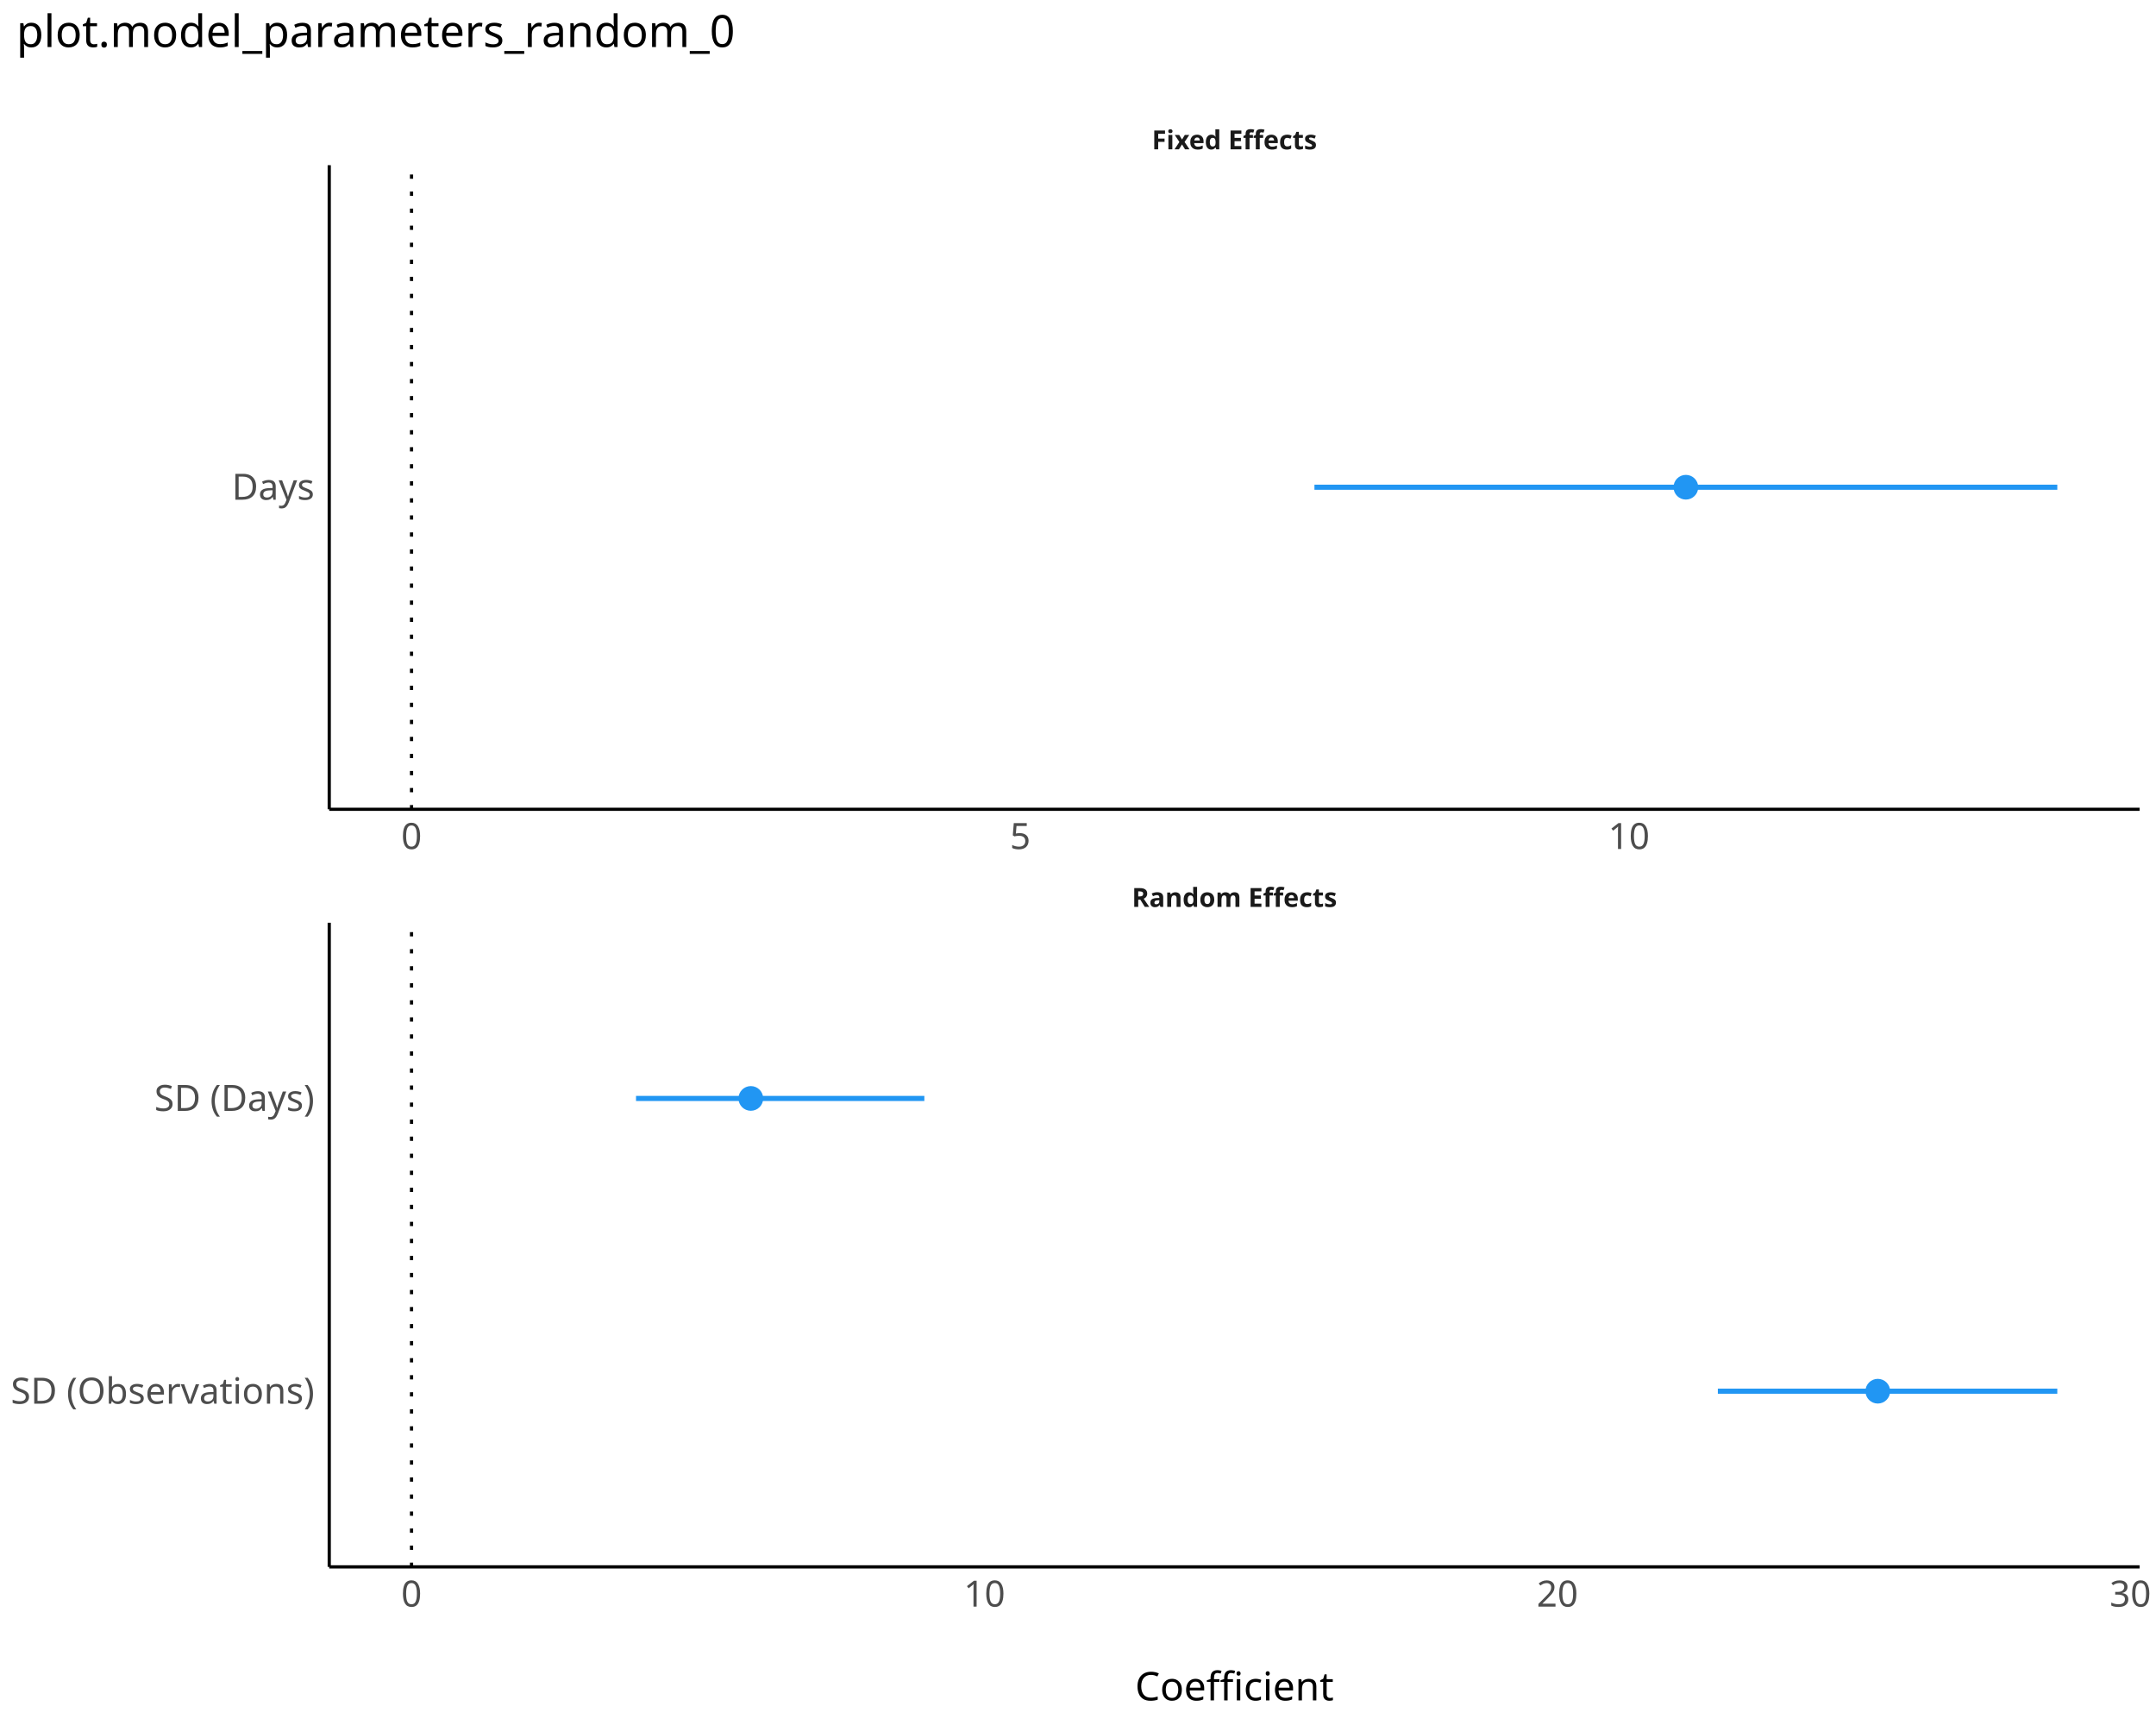
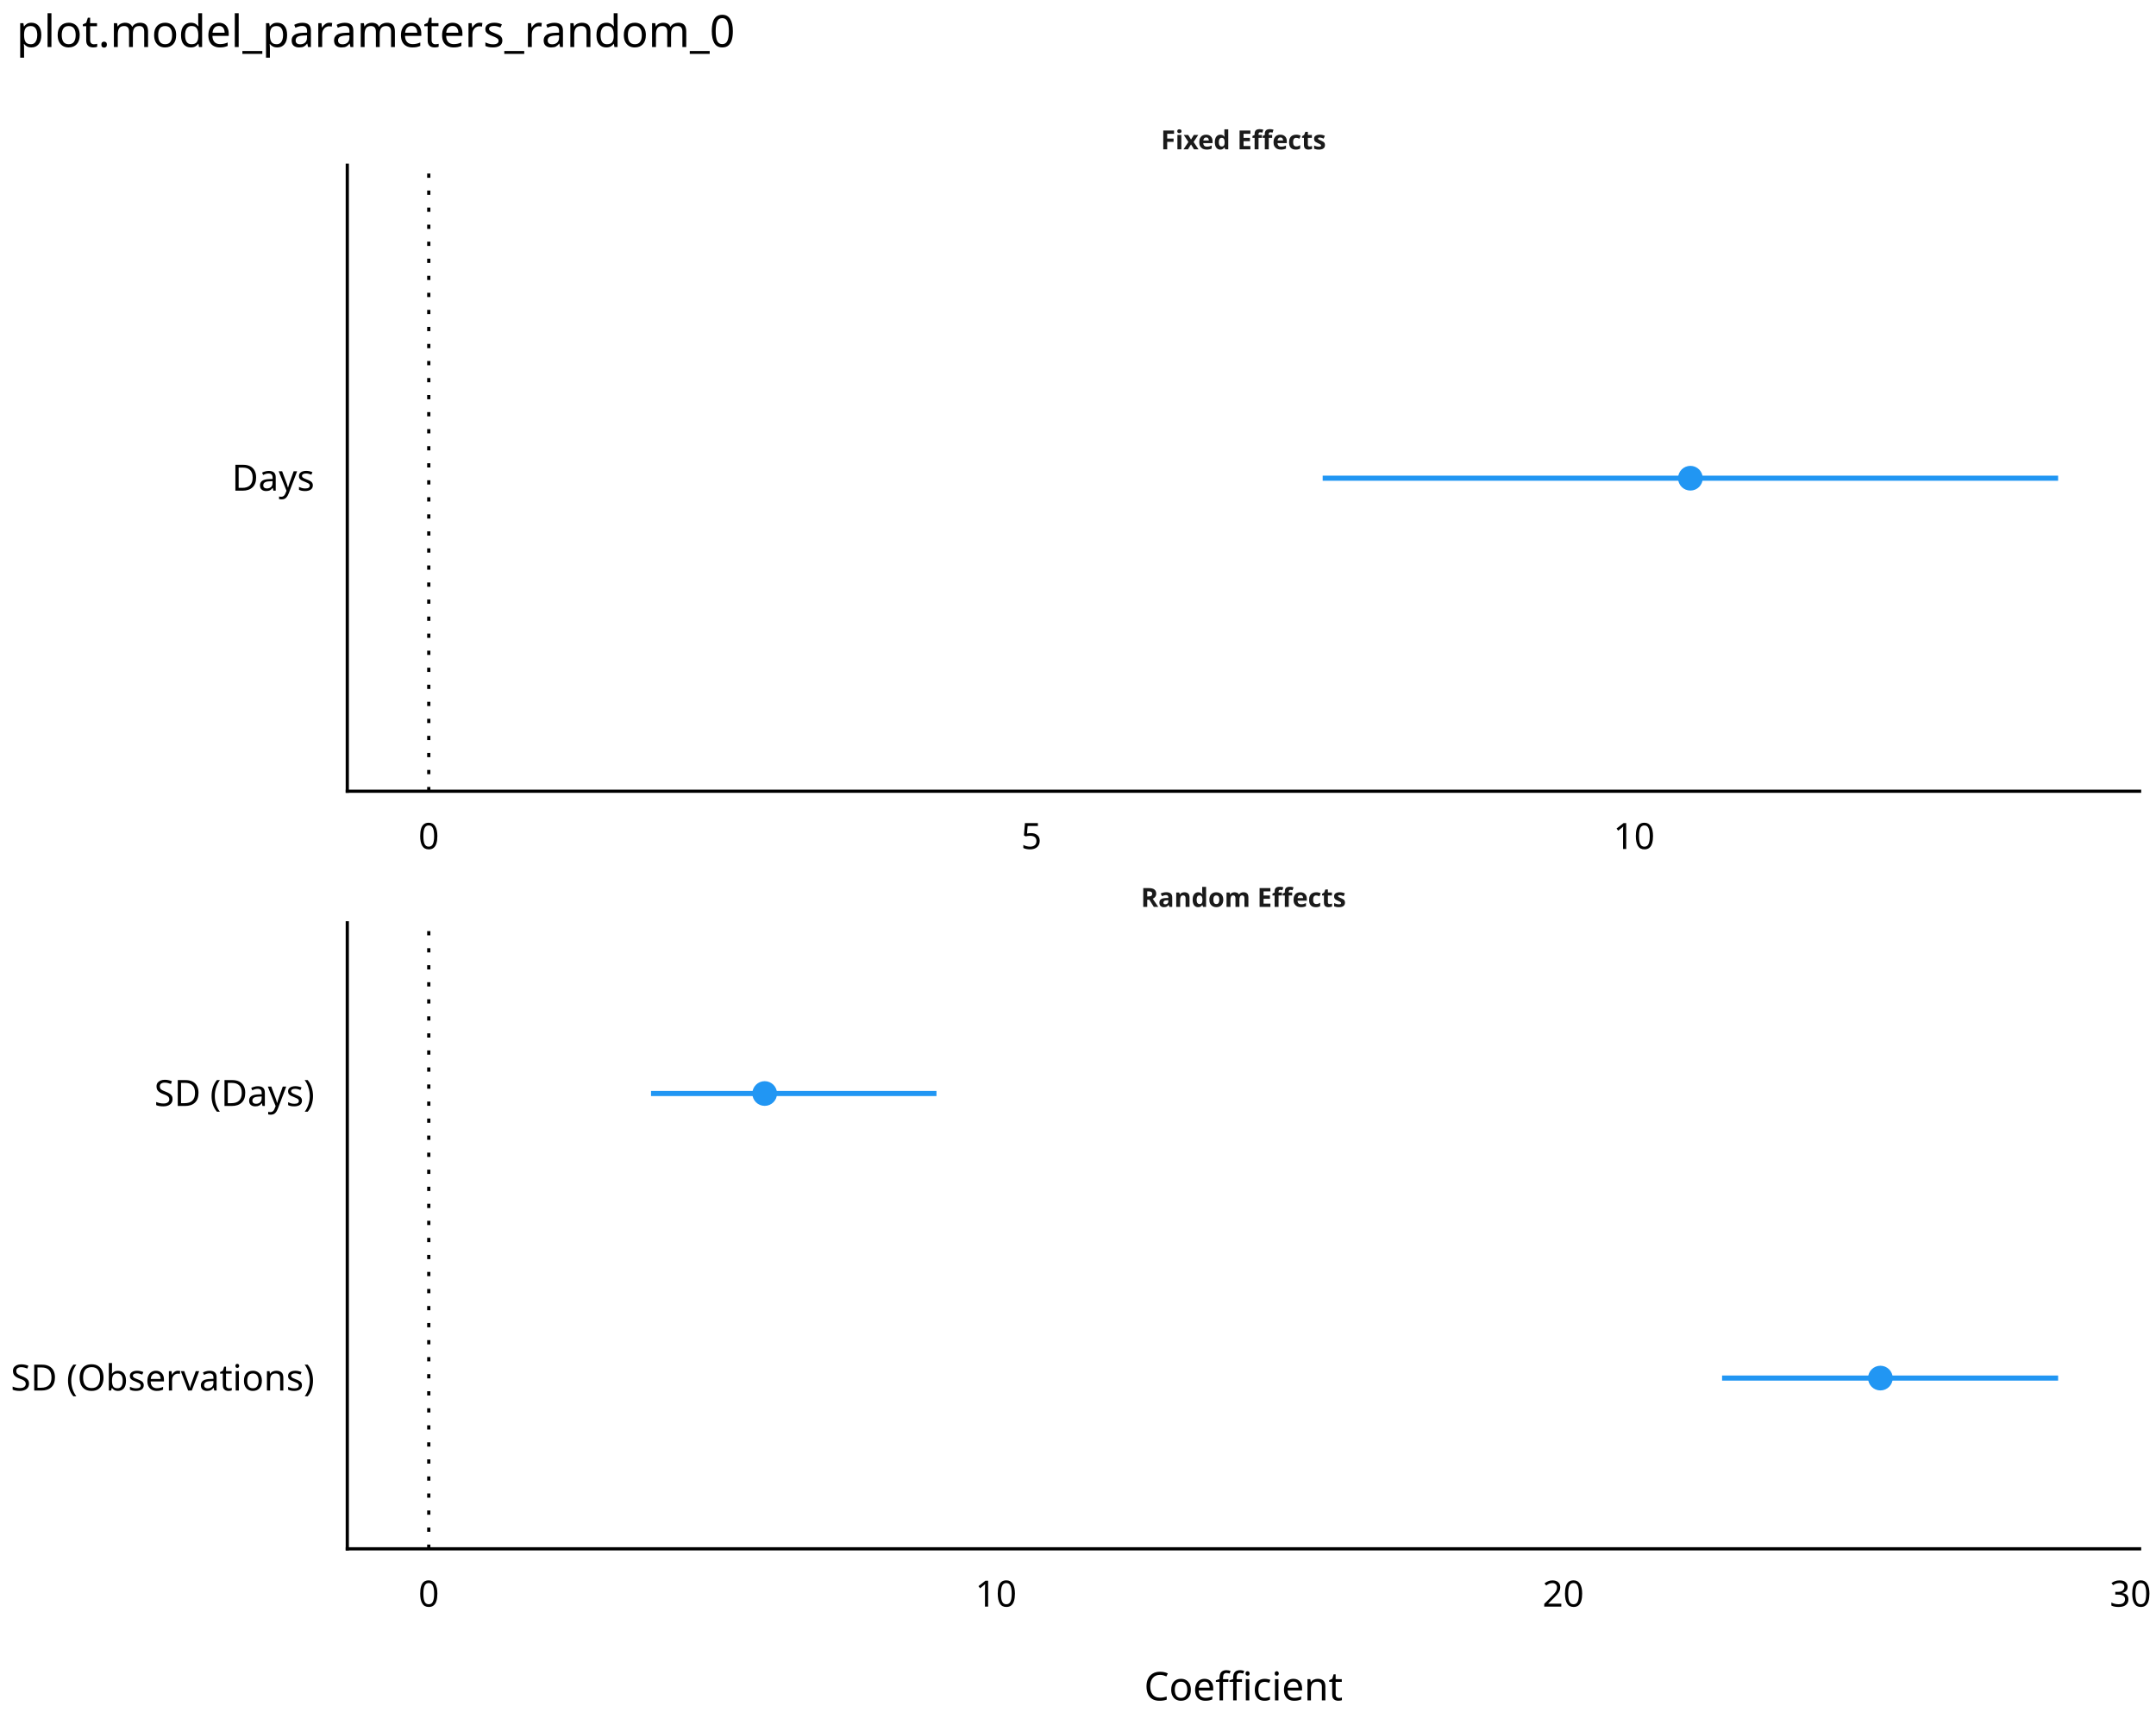
<svg xmlns="http://www.w3.org/2000/svg" class="svglite" data-engine-version="2.0" width="720.00pt" height="576.00pt" viewBox="0 0 720.00 576.00">
  <defs>
    <style type="text/css">
    .svglite line, .svglite polyline, .svglite polygon, .svglite path, .svglite rect, .svglite circle {
      fill: none;
      stroke: #000000;
      stroke-linecap: round;
      stroke-linejoin: round;
      stroke-miterlimit: 10.00;
    }
  </style>
  </defs>
  <rect width="100%" height="100%" style="stroke: none; fill: #FFFFFF;" />
  <defs>
    <clipPath id="cpMC4wMHw3MjAuMDB8MC4wMHw1NzYuMDA=">
      <rect x="0.00" y="0.00" width="720.00" height="576.00" />
    </clipPath>
  </defs>
  <g clip-path="url(#cpMC4wMHw3MjAuMDB8MC4wMHw1NzYuMDA=)">
    <rect x="0.00" y="-0" width="720.00" height="576.00" style="stroke-width: 1.07; stroke: #FFFFFF; fill: #FFFFFF;" />
  </g>
  <defs>
-     <clipPath id="cpMTA5Ljk1fDcxNC41Mnw1NS4xNnwyNzAuMjM=">
-       <rect x="109.95" y="55.16" width="604.57" height="215.07" />
+     <clipPath id="cpMTE1Ljk4fDcxNC41Mnw1NS4xNnwyNjQuMjA=">
+       <rect x="115.98" y="55.16" width="598.54" height="209.04" />
    </clipPath>
  </defs>
-   <g clip-path="url(#cpMTA5Ljk1fDcxNC41Mnw1NS4xNnwyNzAuMjM=)">
-     <rect x="109.95" y="55.16" width="604.57" height="215.07" style="stroke-width: 1.07; stroke: none; fill: #FFFFFF;" />
-     <line x1="137.43" y1="270.23" x2="137.43" y2="55.16" style="stroke-width: 1.07; stroke-dasharray: 1.42,4.27; stroke-linecap: butt;" />
-     <polyline points="687.04,162.69 687.04,162.69 " style="stroke-width: 1.71; stroke: #2196F3; stroke-linecap: butt;" />
-     <polyline points="687.04,162.69 438.96,162.69 " style="stroke-width: 1.71; stroke: #2196F3; stroke-linecap: butt;" />
-     <polyline points="438.96,162.69 438.96,162.69 " style="stroke-width: 1.71; stroke: #2196F3; stroke-linecap: butt;" />
-     <circle cx="563.00" cy="162.69" r="3.77" style="stroke-width: 0.71; stroke: #2196F3; fill: #2196F3;" />
+   <g clip-path="url(#cpMTE1Ljk4fDcxNC41Mnw1NS4xNnwyNjQuMjA=)">
+     <rect x="115.98" y="55.16" width="598.54" height="209.04" style="stroke-width: 1.07; stroke: none; fill: #FFFFFF;" />
+     <line x1="143.19" y1="264.20" x2="143.19" y2="55.16" style="stroke-width: 1.07; stroke-dasharray: 1.42,4.27; stroke-linecap: butt;" />
+     <polyline points="687.31,159.68 687.31,159.68 " style="stroke-width: 1.71; stroke: #2196F3; stroke-linecap: butt;" />
+     <polyline points="687.31,159.68 441.71,159.68 " style="stroke-width: 1.71; stroke: #2196F3; stroke-linecap: butt;" />
+     <polyline points="441.71,159.68 441.71,159.68 " style="stroke-width: 1.71; stroke: #2196F3; stroke-linecap: butt;" />
+     <circle cx="564.51" cy="159.68" r="3.77" style="stroke-width: 0.71; stroke: #2196F3; fill: #2196F3;" />
  </g>
  <g clip-path="url(#cpMC4wMHw3MjAuMDB8MC4wMHw1NzYuMDA=)">
</g>
  <defs>
-     <clipPath id="cpMTA5Ljk1fDcxNC41MnwzMDguMTN8NTIzLjIw">
-       <rect x="109.95" y="308.13" width="604.57" height="215.07" />
+     <clipPath id="cpMTE1Ljk4fDcxNC41MnwzMDguMTN8NTE3LjE3">
+       <rect x="115.98" y="308.13" width="598.54" height="209.04" />
    </clipPath>
  </defs>
-   <g clip-path="url(#cpMTA5Ljk1fDcxNC41MnwzMDguMTN8NTIzLjIw)">
-     <rect x="109.95" y="308.13" width="604.57" height="215.07" style="stroke-width: 1.07; stroke: none; fill: #FFFFFF;" />
-     <line x1="137.43" y1="523.20" x2="137.43" y2="308.13" style="stroke-width: 1.07; stroke-dasharray: 1.42,4.27; stroke-linecap: butt;" />
-     <polyline points="308.69,366.78 308.69,366.78 " style="stroke-width: 1.71; stroke: #2196F3; stroke-linecap: butt;" />
-     <polyline points="308.69,366.78 212.40,366.78 " style="stroke-width: 1.71; stroke: #2196F3; stroke-linecap: butt;" />
-     <polyline points="212.40,366.78 212.40,366.78 " style="stroke-width: 1.71; stroke: #2196F3; stroke-linecap: butt;" />
-     <polyline points="687.04,464.54 687.04,464.54 " style="stroke-width: 1.71; stroke: #2196F3; stroke-linecap: butt;" />
-     <polyline points="687.04,464.54 573.68,464.54 " style="stroke-width: 1.71; stroke: #2196F3; stroke-linecap: butt;" />
-     <polyline points="573.68,464.54 573.68,464.54 " style="stroke-width: 1.71; stroke: #2196F3; stroke-linecap: butt;" />
-     <circle cx="250.74" cy="366.78" r="3.77" style="stroke-width: 0.71; stroke: #2196F3; fill: #2196F3;" />
-     <circle cx="627.09" cy="464.54" r="3.77" style="stroke-width: 0.71; stroke: #2196F3; fill: #2196F3;" />
+   <g clip-path="url(#cpMTE1Ljk4fDcxNC41MnwzMDguMTN8NTE3LjE3)">
+     <rect x="115.98" y="308.13" width="598.54" height="209.04" style="stroke-width: 1.07; stroke: none; fill: #FFFFFF;" />
+     <line x1="143.19" y1="517.17" x2="143.19" y2="308.13" style="stroke-width: 1.07; stroke-dasharray: 1.42,4.27; stroke-linecap: butt;" />
+     <polyline points="312.74,365.14 312.74,365.14 " style="stroke-width: 1.71; stroke: #2196F3; stroke-linecap: butt;" />
+     <polyline points="312.74,365.14 217.41,365.14 " style="stroke-width: 1.71; stroke: #2196F3; stroke-linecap: butt;" />
+     <polyline points="217.41,365.14 217.41,365.14 " style="stroke-width: 1.71; stroke: #2196F3; stroke-linecap: butt;" />
+     <polyline points="687.31,460.16 687.31,460.16 " style="stroke-width: 1.71; stroke: #2196F3; stroke-linecap: butt;" />
+     <polyline points="687.31,460.16 575.09,460.16 " style="stroke-width: 1.71; stroke: #2196F3; stroke-linecap: butt;" />
+     <polyline points="575.09,460.16 575.09,460.16 " style="stroke-width: 1.71; stroke: #2196F3; stroke-linecap: butt;" />
+     <circle cx="255.37" cy="365.14" r="3.77" style="stroke-width: 0.71; stroke: #2196F3; fill: #2196F3;" />
+     <circle cx="627.96" cy="460.16" r="3.77" style="stroke-width: 0.71; stroke: #2196F3; fill: #2196F3;" />
  </g>
  <g clip-path="url(#cpMC4wMHw3MjAuMDB8MC4wMHw1NzYuMDA=)">
</g>
  <defs>
-     <clipPath id="cpMTA5Ljk1fDcxNC41MnwyOTEuNDh8MzA4LjEz">
-       <rect x="109.95" y="291.48" width="604.57" height="16.65" />
+     <clipPath id="cpMTE1Ljk4fDcxNC41MnwyOTEuNDh8MzA4LjEz">
+       <rect x="115.98" y="291.48" width="598.54" height="16.65" />
    </clipPath>
  </defs>
-   <g clip-path="url(#cpMTA5Ljk1fDcxNC41MnwyOTEuNDh8MzA4LjEz)">
-     <text x="412.24" y="302.83" text-anchor="middle" style="font-size: 8.80px; font-weight: bold; fill: #1A1A1A; font-family: sans;" textLength="62.62px" lengthAdjust="spacingAndGlyphs">Random Effects</text>
+   <g clip-path="url(#cpMTE1Ljk4fDcxNC41MnwyOTEuNDh8MzA4LjEz)">
+     <text x="415.25" y="302.83" text-anchor="middle" style="font-size: 8.80px; font-weight: bold; fill: #1A1A1A; font-family: sans;" textLength="62.62px" lengthAdjust="spacingAndGlyphs">Random Effects</text>
  </g>
  <g clip-path="url(#cpMC4wMHw3MjAuMDB8MC4wMHw1NzYuMDA=)">
</g>
  <defs>
-     <clipPath id="cpMTA5Ljk1fDcxNC41MnwzOC41MXw1NS4xNg==">
-       <rect x="109.95" y="38.51" width="604.57" height="16.65" />
+     <clipPath id="cpMTE1Ljk4fDcxNC41MnwzOC41MXw1NS4xNg==">
+       <rect x="115.98" y="38.51" width="598.54" height="16.65" />
    </clipPath>
  </defs>
-   <g clip-path="url(#cpMTA5Ljk1fDcxNC41MnwzOC41MXw1NS4xNg==)">
-     <text x="412.24" y="49.86" text-anchor="middle" style="font-size: 8.80px; font-weight: bold; fill: #1A1A1A; font-family: sans;" textLength="50.87px" lengthAdjust="spacingAndGlyphs">Fixed Effects</text>
+   <g clip-path="url(#cpMTE1Ljk4fDcxNC41MnwzOC41MXw1NS4xNg==)">
+     <text x="415.25" y="49.86" text-anchor="middle" style="font-size: 8.80px; font-weight: bold; fill: #1A1A1A; font-family: sans;" textLength="50.87px" lengthAdjust="spacingAndGlyphs">Fixed Effects</text>
  </g>
  <g clip-path="url(#cpMC4wMHw3MjAuMDB8MC4wMHw1NzYuMDA=)">
-     <polyline points="109.95,523.20 714.52,523.20 " style="stroke-width: 1.07; stroke-linecap: butt;" />
-     <text x="137.43" y="536.46" text-anchor="middle" style="font-size: 12.10px; fill: #4D4D4D; font-family: sans;" textLength="6.73px" lengthAdjust="spacingAndGlyphs">0</text>
-     <text x="328.77" y="536.46" text-anchor="middle" style="font-size: 12.10px; fill: #4D4D4D; font-family: sans;" textLength="13.46px" lengthAdjust="spacingAndGlyphs">10</text>
-     <text x="520.10" y="536.46" text-anchor="middle" style="font-size: 12.10px; fill: #4D4D4D; font-family: sans;" textLength="13.46px" lengthAdjust="spacingAndGlyphs">20</text>
-     <text x="711.44" y="536.46" text-anchor="middle" style="font-size: 12.10px; fill: #4D4D4D; font-family: sans;" textLength="13.46px" lengthAdjust="spacingAndGlyphs">30</text>
-     <polyline points="109.95,270.23 714.52,270.23 " style="stroke-width: 1.07; stroke-linecap: butt;" />
-     <text x="137.43" y="283.49" text-anchor="middle" style="font-size: 12.10px; fill: #4D4D4D; font-family: sans;" textLength="6.73px" lengthAdjust="spacingAndGlyphs">0</text>
-     <text x="340.72" y="283.49" text-anchor="middle" style="font-size: 12.10px; fill: #4D4D4D; font-family: sans;" textLength="6.73px" lengthAdjust="spacingAndGlyphs">5</text>
-     <text x="544.00" y="283.49" text-anchor="middle" style="font-size: 12.10px; fill: #4D4D4D; font-family: sans;" textLength="13.46px" lengthAdjust="spacingAndGlyphs">10</text>
-     <polyline points="109.95,270.23 109.95,55.16 " style="stroke-width: 1.07; stroke-linecap: butt;" />
-     <text x="105.02" y="166.86" text-anchor="end" style="font-size: 12.10px; fill: #4D4D4D; font-family: sans;" textLength="27.58px" lengthAdjust="spacingAndGlyphs">Days</text>
-     <polyline points="109.95,523.20 109.95,308.13 " style="stroke-width: 1.07; stroke-linecap: butt;" />
-     <text x="105.02" y="468.71" text-anchor="end" style="font-size: 12.10px; fill: #4D4D4D; font-family: sans;" textLength="99.54px" lengthAdjust="spacingAndGlyphs">SD (Observations)</text>
-     <text x="105.02" y="370.95" text-anchor="end" style="font-size: 12.10px; fill: #4D4D4D; font-family: sans;" textLength="55.81px" lengthAdjust="spacingAndGlyphs">SD (Days)</text>
-     <text x="412.24" y="567.78" text-anchor="middle" style="font-size: 13.20px; font-family: sans;" textLength="62.37px" lengthAdjust="spacingAndGlyphs">Coefficient</text>
+     <polyline points="115.98,517.17 714.52,517.17 " style="stroke-width: 1.07; stroke-linecap: square;" />
+     <text x="143.19" y="536.46" text-anchor="middle" style="font-size: 12.10px; font-family: sans;" textLength="6.73px" lengthAdjust="spacingAndGlyphs">0</text>
+     <text x="332.61" y="536.46" text-anchor="middle" style="font-size: 12.10px; font-family: sans;" textLength="13.46px" lengthAdjust="spacingAndGlyphs">10</text>
+     <text x="522.04" y="536.46" text-anchor="middle" style="font-size: 12.10px; font-family: sans;" textLength="13.46px" lengthAdjust="spacingAndGlyphs">20</text>
+     <text x="711.47" y="536.46" text-anchor="middle" style="font-size: 12.10px; font-family: sans;" textLength="13.46px" lengthAdjust="spacingAndGlyphs">30</text>
+     <polyline points="115.98,264.20 714.52,264.20 " style="stroke-width: 1.07; stroke-linecap: square;" />
+     <text x="143.19" y="283.49" text-anchor="middle" style="font-size: 12.10px; font-family: sans;" textLength="6.73px" lengthAdjust="spacingAndGlyphs">0</text>
+     <text x="344.44" y="283.49" text-anchor="middle" style="font-size: 12.10px; font-family: sans;" textLength="6.73px" lengthAdjust="spacingAndGlyphs">5</text>
+     <text x="545.70" y="283.49" text-anchor="middle" style="font-size: 12.10px; font-family: sans;" textLength="13.46px" lengthAdjust="spacingAndGlyphs">10</text>
+     <polyline points="115.98,264.20 115.98,55.16 " style="stroke-width: 1.07; stroke-linecap: square;" />
+     <text x="105.02" y="163.84" text-anchor="end" style="font-size: 12.10px; font-family: sans;" textLength="27.58px" lengthAdjust="spacingAndGlyphs">Days</text>
+     <polyline points="115.98,517.17 115.98,308.13 " style="stroke-width: 1.07; stroke-linecap: square;" />
+     <text x="105.02" y="464.32" text-anchor="end" style="font-size: 12.10px; font-family: sans;" textLength="99.54px" lengthAdjust="spacingAndGlyphs">SD (Observations)</text>
+     <text x="105.02" y="369.30" text-anchor="end" style="font-size: 12.10px; font-family: sans;" textLength="55.81px" lengthAdjust="spacingAndGlyphs">SD (Days)</text>
+     <text x="415.25" y="567.78" text-anchor="middle" style="font-size: 13.20px; font-family: sans;" textLength="62.37px" lengthAdjust="spacingAndGlyphs">Coefficient</text>
    <text x="5.48" y="15.70" style="font-size: 14.85px; font-family: sans;" textLength="227.04px" lengthAdjust="spacingAndGlyphs">plot.model_parameters_random_0</text>
  </g>
</svg>
